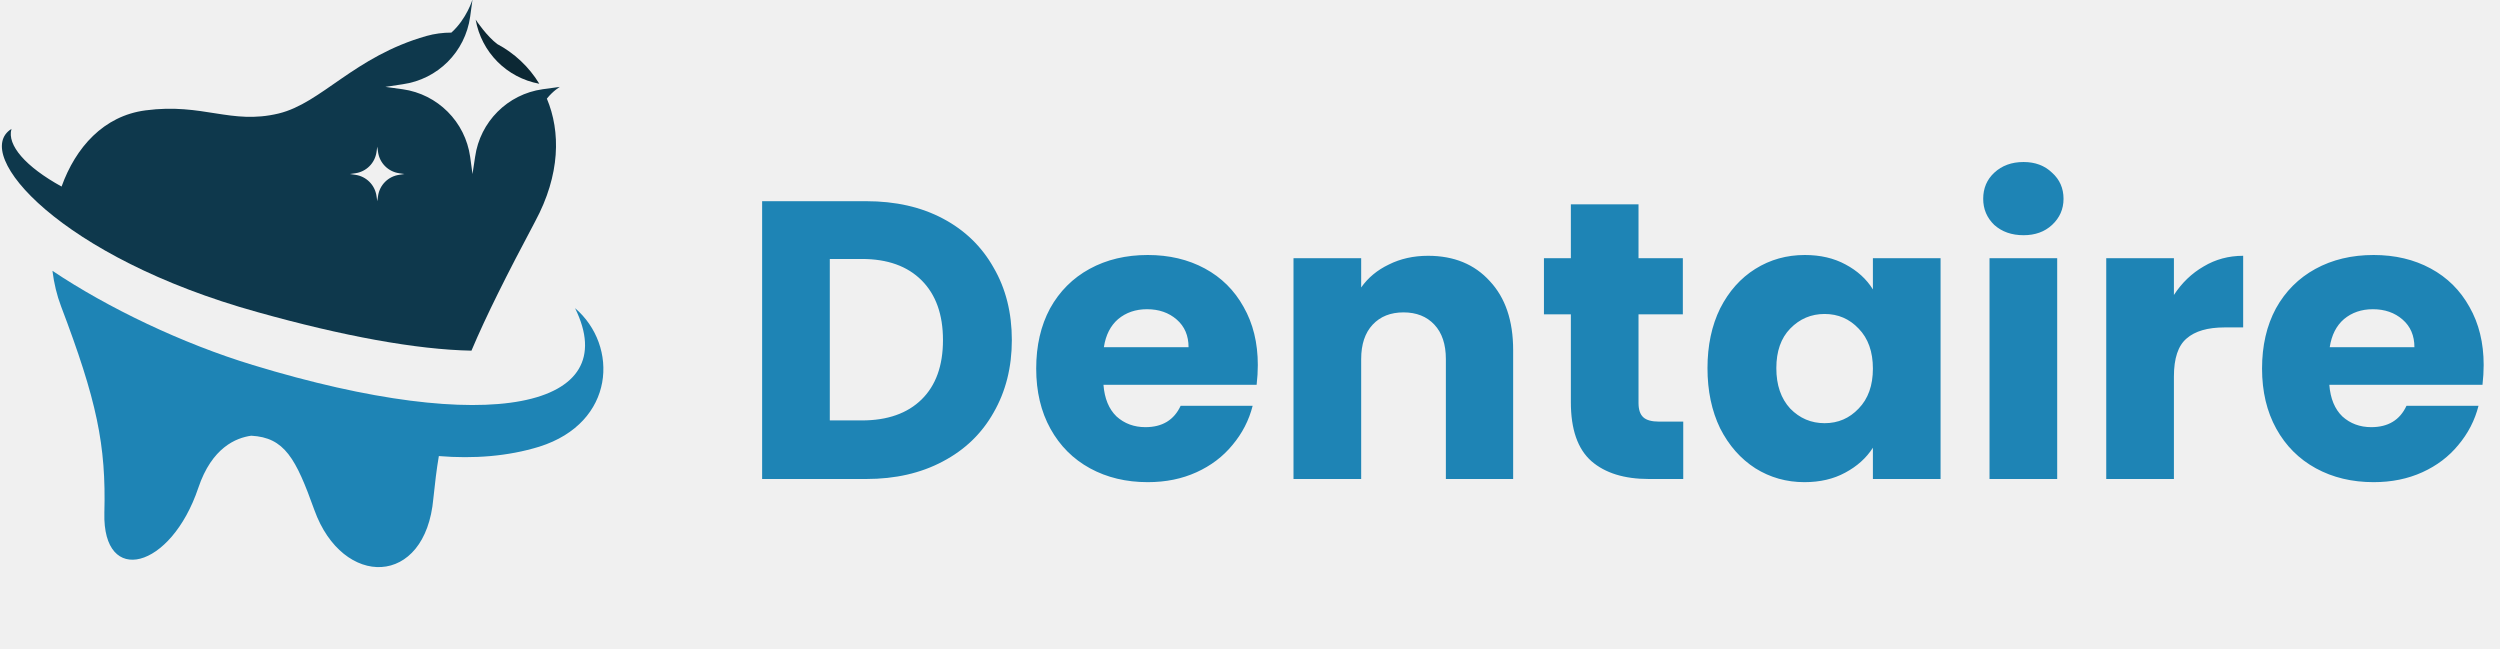
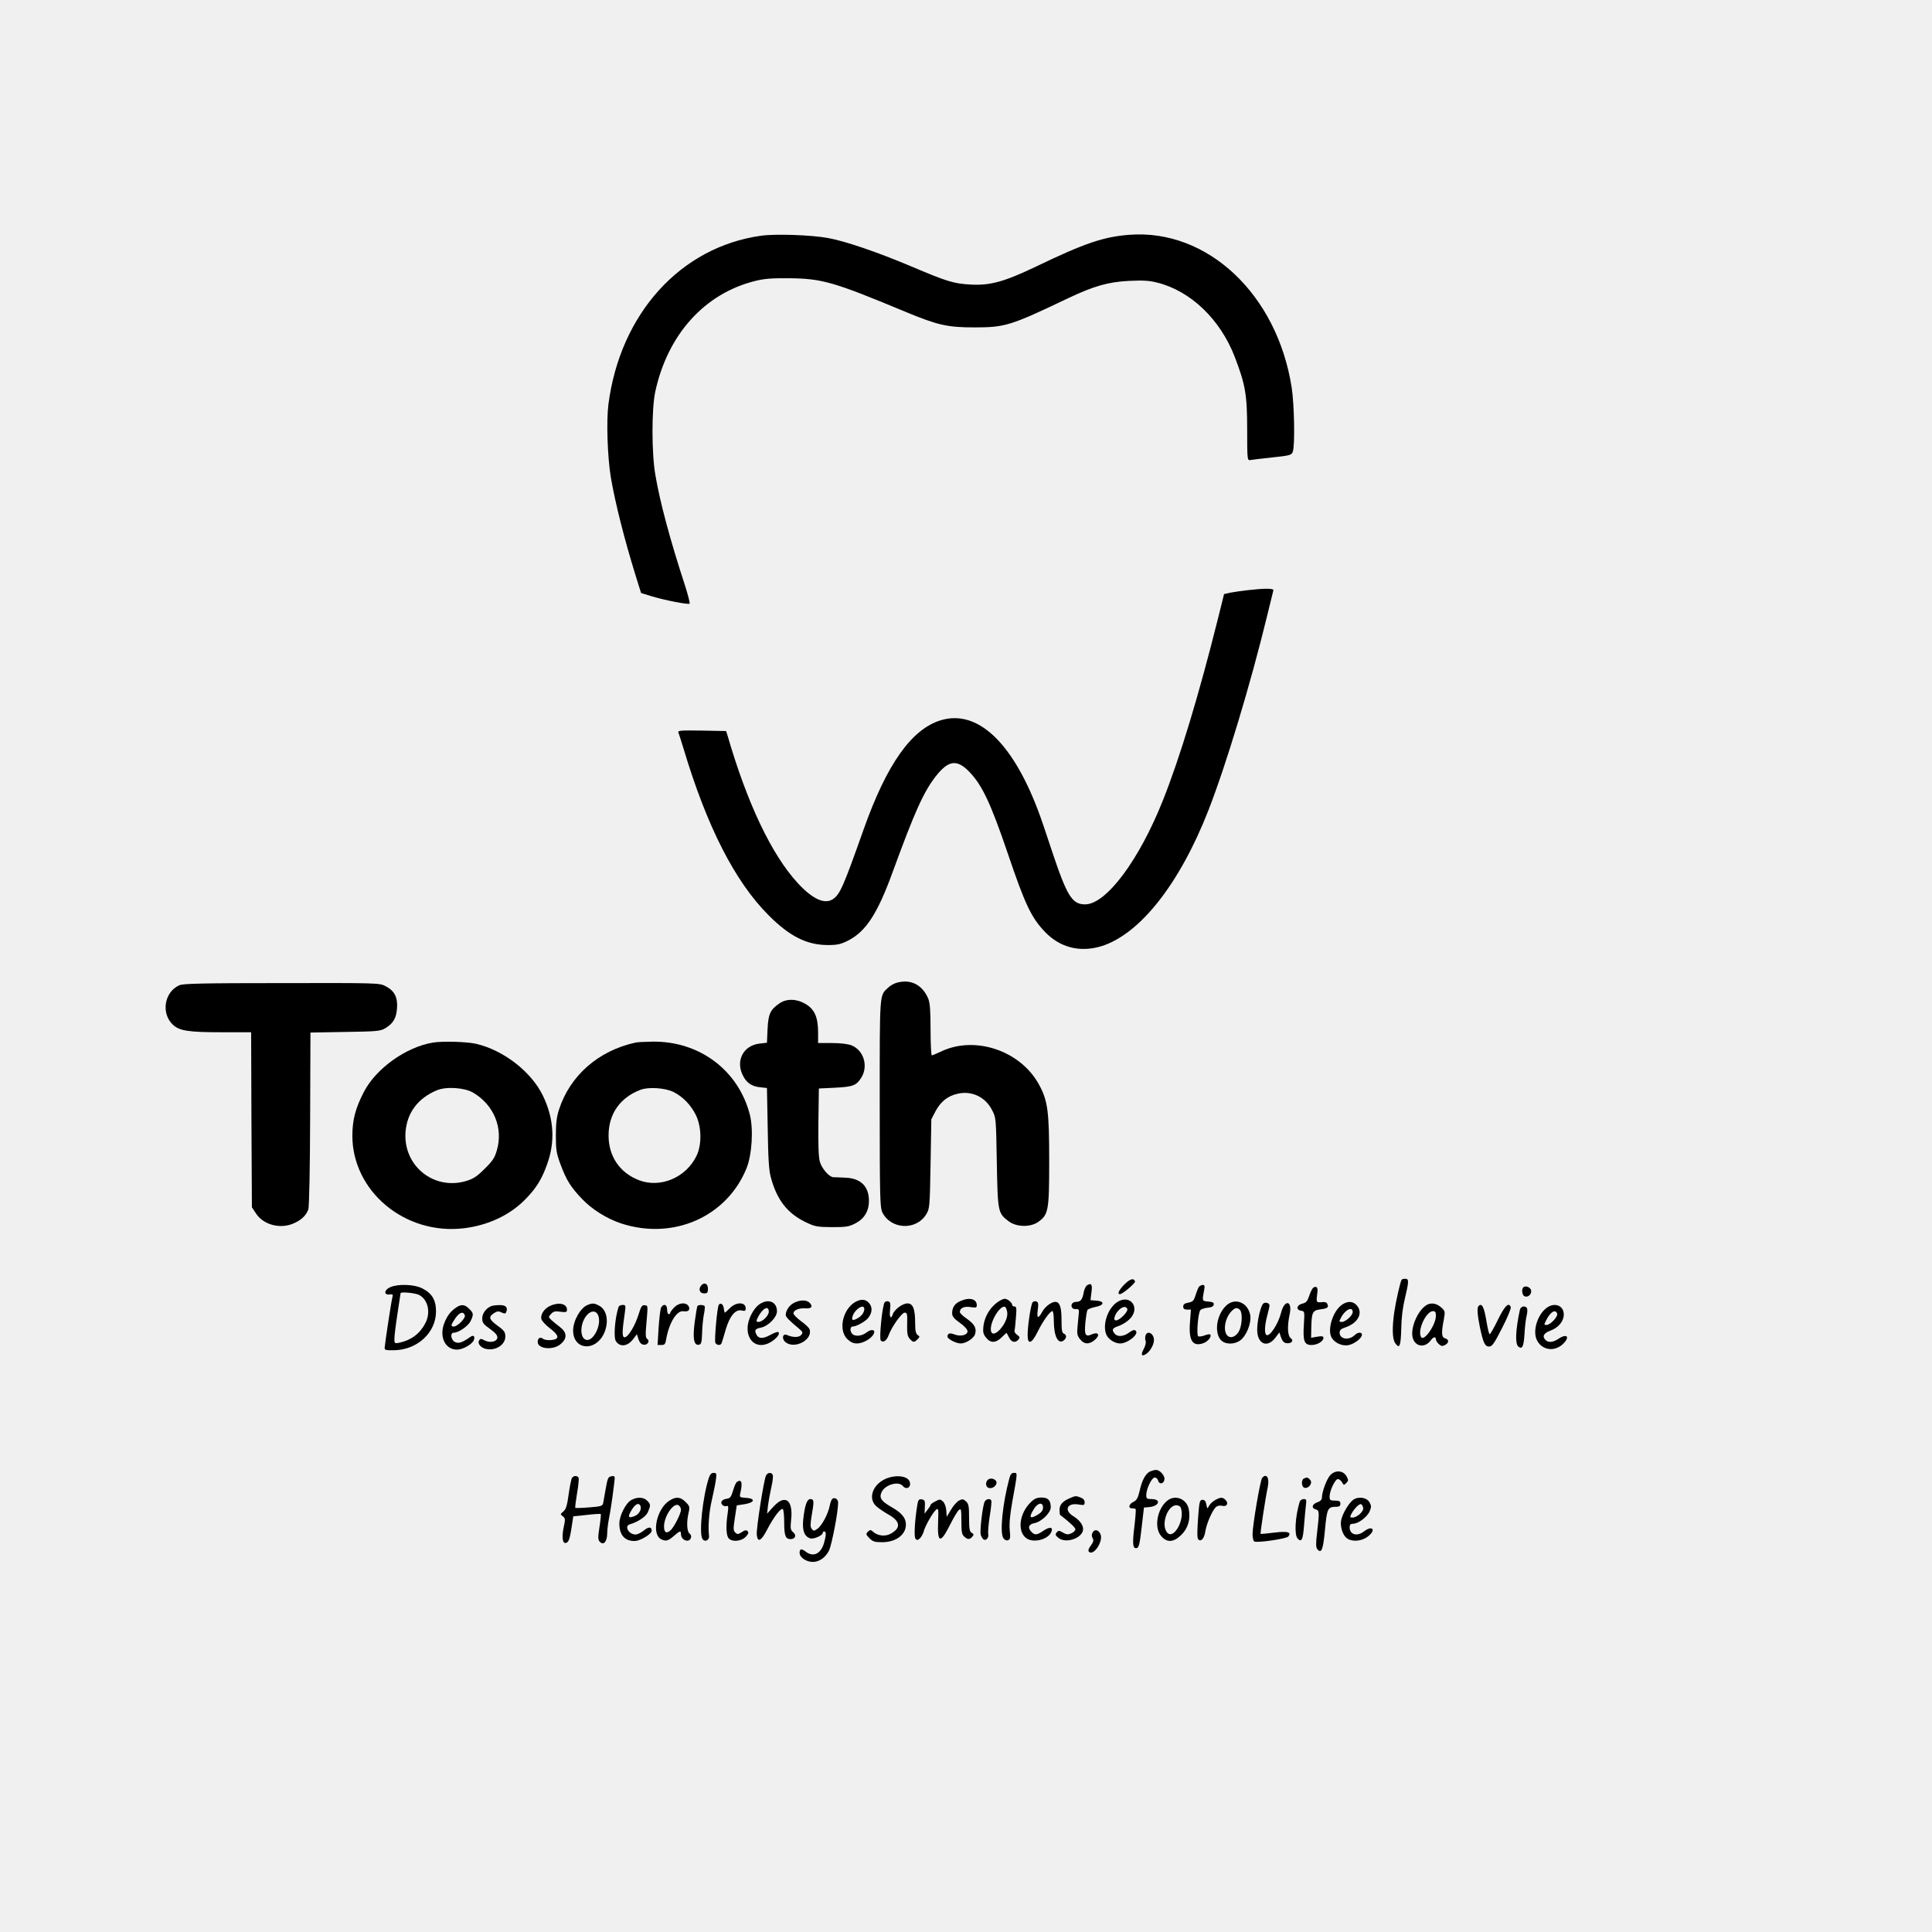
- <svg xmlns="http://www.w3.org/2000/svg" width="189" height="49" viewBox="0 0 189 49" fill="none">
-   <path d="M65.485 15.21C67.699 15.21 69.634 15.648 71.289 16.526C72.945 17.404 74.221 18.64 75.118 20.236C76.036 21.811 76.495 23.636 76.495 25.711C76.495 27.765 76.036 29.59 75.118 31.186C74.221 32.781 72.934 34.018 71.259 34.895C69.604 35.773 67.679 36.212 65.485 36.212H57.617V15.21H65.485ZM65.156 31.784C67.091 31.784 68.596 31.255 69.674 30.198C70.751 29.141 71.289 27.645 71.289 25.711C71.289 23.776 70.751 22.27 69.674 21.193C68.596 20.116 67.091 19.578 65.156 19.578H62.733V31.784H65.156ZM95.091 27.596C95.091 28.074 95.061 28.573 95.001 29.091H83.422C83.502 30.128 83.831 30.926 84.41 31.485C85.008 32.023 85.736 32.293 86.594 32.293C87.87 32.293 88.758 31.754 89.257 30.677H94.701C94.422 31.774 93.914 32.761 93.176 33.639C92.458 34.517 91.55 35.205 90.453 35.703C89.356 36.202 88.13 36.451 86.773 36.451C85.138 36.451 83.682 36.102 82.405 35.404C81.129 34.706 80.132 33.709 79.414 32.412C78.695 31.116 78.337 29.6 78.337 27.865C78.337 26.13 78.686 24.614 79.384 23.317C80.102 22.021 81.099 21.024 82.375 20.326C83.652 19.627 85.118 19.278 86.773 19.278C88.389 19.278 89.825 19.617 91.082 20.296C92.338 20.974 93.315 21.941 94.013 23.198C94.731 24.454 95.091 25.92 95.091 27.596ZM89.855 26.249C89.855 25.372 89.556 24.674 88.957 24.155C88.359 23.636 87.611 23.377 86.713 23.377C85.856 23.377 85.128 23.626 84.529 24.125C83.951 24.624 83.592 25.332 83.453 26.249H89.855ZM107.961 19.338C109.916 19.338 111.472 19.976 112.629 21.253C113.805 22.509 114.394 24.245 114.394 26.459V36.212H109.308V27.147C109.308 26.03 109.018 25.162 108.44 24.544C107.862 23.926 107.084 23.616 106.106 23.616C105.129 23.616 104.351 23.926 103.773 24.544C103.195 25.162 102.905 26.03 102.905 27.147V36.212H97.789V19.518H102.905V21.732C103.424 20.994 104.122 20.415 105 19.996C105.877 19.558 106.864 19.338 107.961 19.338ZM127.253 31.874V36.212H124.65C122.795 36.212 121.349 35.763 120.312 34.865C119.275 33.948 118.757 32.462 118.757 30.408V23.766H116.722V19.518H118.757V15.449H123.872V19.518H127.223V23.766H123.872V30.468C123.872 30.966 123.992 31.325 124.232 31.545C124.471 31.764 124.87 31.874 125.428 31.874H127.253ZM129.086 27.835C129.086 26.119 129.405 24.614 130.043 23.317C130.701 22.021 131.589 21.024 132.706 20.326C133.823 19.627 135.069 19.278 136.445 19.278C137.622 19.278 138.649 19.518 139.527 19.996C140.424 20.475 141.113 21.103 141.591 21.881V19.518H146.707V36.212H141.591V33.848C141.093 34.626 140.395 35.254 139.497 35.733C138.619 36.212 137.592 36.451 136.416 36.451C135.059 36.451 133.823 36.102 132.706 35.404C131.589 34.686 130.701 33.679 130.043 32.382C129.405 31.066 129.086 29.55 129.086 27.835ZM141.591 27.865C141.591 26.588 141.232 25.581 140.514 24.843C139.816 24.105 138.959 23.736 137.941 23.736C136.924 23.736 136.056 24.105 135.338 24.843C134.64 25.561 134.291 26.558 134.291 27.835C134.291 29.111 134.64 30.128 135.338 30.886C136.056 31.624 136.924 31.993 137.941 31.993C138.959 31.993 139.816 31.624 140.514 30.886C141.232 30.148 141.591 29.141 141.591 27.865ZM152.981 17.782C152.084 17.782 151.346 17.523 150.767 17.005C150.209 16.466 149.93 15.808 149.93 15.03C149.93 14.232 150.209 13.574 150.767 13.056C151.346 12.517 152.084 12.248 152.981 12.248C153.859 12.248 154.577 12.517 155.135 13.056C155.714 13.574 156.003 14.232 156.003 15.03C156.003 15.808 155.714 16.466 155.135 17.005C154.577 17.523 153.859 17.782 152.981 17.782ZM155.524 19.518V36.212H150.408V19.518H155.524ZM164.348 22.3C164.946 21.383 165.694 20.665 166.592 20.146C167.489 19.607 168.486 19.338 169.583 19.338V24.753H168.177C166.901 24.753 165.943 25.032 165.305 25.591C164.667 26.13 164.348 27.087 164.348 28.463V36.212H159.232V19.518H164.348V22.3ZM187.765 27.596C187.765 28.074 187.735 28.573 187.676 29.091H176.097C176.177 30.128 176.506 30.926 177.085 31.485C177.683 32.023 178.411 32.293 179.269 32.293C180.545 32.293 181.433 31.754 181.931 30.677H187.376C187.097 31.774 186.589 32.761 185.851 33.639C185.133 34.517 184.225 35.205 183.128 35.703C182.031 36.202 180.804 36.451 179.448 36.451C177.813 36.451 176.357 36.102 175.08 35.404C173.804 34.706 172.806 33.709 172.088 32.412C171.37 31.116 171.011 29.6 171.011 27.865C171.011 26.13 171.36 24.614 172.059 23.317C172.777 22.021 173.774 21.024 175.05 20.326C176.327 19.627 177.793 19.278 179.448 19.278C181.064 19.278 182.5 19.617 183.756 20.296C185.013 20.974 185.99 21.941 186.688 23.198C187.406 24.454 187.765 25.92 187.765 27.596ZM182.53 26.249C182.53 25.372 182.231 24.674 181.632 24.155C181.034 23.636 180.286 23.377 179.388 23.377C178.531 23.377 177.803 23.626 177.204 24.125C176.626 24.624 176.267 25.332 176.127 26.249H182.53Z" fill="#1E84B5" />
-   <g clip-path="url(#clip0_107_530)">
-     <path fill-rule="evenodd" clip-rule="evenodd" d="M0.868 9.744C0.513 10.967 1.933 12.604 4.655 14.103C5.72 11.144 7.831 8.758 11.006 8.343C15.346 7.771 17.456 9.448 21.066 8.58C24.32 7.791 26.766 4.28 32.23 2.722C32.861 2.544 33.492 2.465 34.124 2.465C35.288 1.42 35.721 -0.04 35.721 -0.04L35.544 1.262C35.169 3.925 33.098 5.996 30.435 6.371L29.133 6.568L30.435 6.746C33.098 7.121 35.169 9.211 35.544 11.854L35.721 13.156L35.919 11.854C36.293 9.211 38.365 7.121 41.027 6.746L42.329 6.568C42.329 6.568 41.836 6.844 41.343 7.456C42.388 9.941 42.369 13.196 40.455 16.746C38.325 20.75 36.767 23.847 35.642 26.51C31.481 26.431 25.918 25.405 19.448 23.591C4.596 19.468 -2.209 11.657 0.868 9.744ZM26.451 13.156L26.865 13.216C27.693 13.334 28.344 13.985 28.463 14.813L28.522 15.208L28.581 14.813C28.699 13.985 29.35 13.334 30.179 13.216L30.573 13.156L30.179 13.097C29.35 12.979 28.699 12.328 28.581 11.499L28.522 11.085L28.463 11.499C28.344 12.328 27.693 12.979 26.865 13.097L26.451 13.156Z" fill="#0E384C" />
-     <path d="M43.474 23.295C47.162 30.79 37.083 33.078 19.113 27.595C13.788 25.978 8.146 23.275 3.965 20.474C4.083 21.421 4.3 22.328 4.616 23.157C7.318 30.278 8.028 33.631 7.89 38.779C7.752 44.361 12.92 43.039 14.991 36.885C16.017 33.828 17.851 33.098 18.995 32.94C21.52 33.078 22.368 34.657 23.768 38.562C25.899 44.479 32.171 44.42 32.763 37.674C32.881 36.57 33 35.505 33.177 34.479C35.82 34.696 38.404 34.499 40.771 33.769C46.531 31.954 46.787 26.135 43.474 23.295Z" fill="#1E84B5" />
-     <path d="M40.771 6.332C39.982 5.03 38.858 4.004 37.596 3.333C36.826 2.761 35.998 1.558 35.959 1.479C36.392 3.945 38.306 5.878 40.771 6.332Z" fill="#0C2834" />
+ <svg xmlns="http://www.w3.org/2000/svg" version="1.0" width="1254pt" height="1254pt" viewBox="0 0 1254 1254" preserveAspectRatio="xMidYMid meet">
+   <g transform="translate(0,1254) scale(0.1,-0.1)" fill="#000000" stroke="none">
+     <path d="M4940 11010 c-523 -73 -915 -506 -991 -1095 -14 -110 -6 -342 16 -475 28 -164 87 -398 161 -637 l35 -112 65 -20 c83 -26 242 -57 250 -49 3 4 -10 55 -29 115 -99 303 -163 543 -193 719 -25 141 -25 430 -1 541 80 371 319 637 647 719 58 15 108 19 220 18 216 -2 289 -23 755 -217 212 -88 274 -102 450 -102 199 0 234 11 605 188 171 81 262 107 400 114 88 4 130 2 180 -11 218 -54 411 -239 505 -484 68 -178 80 -243 80 -469 0 -197 1 -202 20 -199 11 2 76 10 143 17 115 12 125 15 133 37 15 38 10 306 -7 416 -94 605 -546 1031 -1054 992 -167 -13 -289 -54 -605 -206 -207 -99 -299 -124 -424 -117 -111 6 -153 19 -389 119 -218 92 -426 163 -537 183 -107 20 -343 28 -435 15z" />
+     <path d="M8095 8709 c-38 -4 -88 -12 -110 -16 l-40 -9 -37 -149 c-126 -505 -249 -911 -358 -1185 -155 -392 -370 -680 -507 -680 -85 0 -118 54 -218 355 -34 105 -74 221 -89 259 -169 444 -395 652 -630 581 -190 -58 -351 -286 -501 -710 -130 -367 -152 -418 -197 -450 -54 -37 -132 -3 -230 103 -170 185 -328 517 -457 962 l-8 25 -157 3 c-138 2 -158 1 -153 -13 4 -8 18 -54 33 -102 152 -508 334 -865 553 -1084 137 -137 247 -192 382 -193 65 0 86 5 134 29 115 59 190 173 289 445 145 397 201 520 281 623 82 103 136 110 216 28 84 -87 139 -204 249 -527 114 -337 154 -420 243 -513 98 -102 227 -134 364 -93 251 77 510 405 697 884 116 298 274 822 381 1263 20 83 38 156 40 163 5 14 -57 14 -170 1z" />
+     <path d="M5816 6160 c-16 -5 -40 -19 -53 -32 -55 -51 -53 -24 -53 -748 0 -602 2 -676 16 -707 54 -113 219 -122 285 -16 23 37 24 45 29 328 l5 290 27 52 c34 63 78 99 144 114 91 21 180 -21 223 -106 26 -49 26 -52 31 -340 6 -323 7 -329 77 -382 50 -38 141 -40 192 -4 66 48 71 71 71 397 0 320 -9 390 -66 494 -120 221 -417 321 -638 214 -28 -13 -53 -24 -58 -24 -4 0 -8 74 -8 165 0 127 -4 174 -15 203 -39 92 -116 130 -209 102z" />
+     <path d="M1164 6145 c-97 -43 -120 -181 -43 -255 43 -41 101 -50 319 -50 l190 0 2 -568 3 -568 27 -41 c48 -73 157 -102 243 -64 51 22 81 51 96 90 6 14 11 270 12 587 l2 562 225 4 c204 3 228 5 259 23 53 31 74 67 78 132 5 71 -17 113 -76 143 -39 20 -55 20 -673 19 -515 0 -639 -3 -664 -14z" />
+     <path d="M5060 6028 c-61 -42 -73 -69 -78 -167 l-4 -89 -51 -6 c-98 -13 -149 -102 -111 -194 24 -56 58 -83 117 -89 l45 -5 5 -262 c3 -202 8 -275 21 -321 40 -145 107 -230 224 -287 62 -30 75 -32 172 -33 91 0 111 3 151 24 59 30 89 80 89 147 0 94 -54 147 -154 150 -33 2 -68 3 -77 3 -28 2 -75 56 -88 102 -8 30 -11 113 -9 259 l3 215 105 5 c117 6 138 14 171 66 46 75 15 177 -64 209 -24 9 -70 15 -127 15 l-90 0 0 73 c-1 96 -23 146 -82 181 -58 34 -122 35 -168 4z" />
+     <path d="M2810 5773 c-175 -29 -369 -168 -448 -320 -55 -106 -74 -180 -75 -282 -1 -364 343 -650 726 -603 161 20 304 89 404 195 66 69 100 125 133 217 55 149 46 298 -26 448 -75 155 -254 295 -434 337 -60 14 -219 18 -280 8z m261 -325 c135 -80 196 -229 154 -374 -14 -49 -27 -69 -80 -121 -50 -50 -74 -65 -121 -79 -209 -61 -407 99 -392 317 9 125 80 221 203 272 61 26 179 18 236 -15z" />
+     <path d="M4125 5773 c-242 -53 -426 -215 -497 -436 -15 -46 -20 -89 -20 -167 0 -93 3 -115 31 -190 37 -99 65 -145 139 -222 63 -67 161 -128 251 -158 338 -112 687 40 816 356 36 88 46 255 22 349 -74 288 -327 478 -631 474 -50 -1 -100 -3 -111 -6z m245 -320 c62 -31 114 -84 147 -151 37 -76 39 -192 4 -264 -68 -141 -233 -211 -372 -159 -126 48 -199 155 -199 291 0 140 75 247 209 297 52 19 156 12 211 -14z" />
+     <path d="M7297 4202 c-35 -36 -47 -62 -28 -62 17 0 102 72 98 83 -8 24 -33 16 -70 -21z" />
+     <path d="M9097 4233 c-9 -16 -37 -140 -47 -208 -15 -104 -13 -177 6 -203 28 -40 36 -20 39 93 1 71 10 142 24 198 26 110 27 127 2 127 -11 0 -22 -3 -24 -7z" />
+     <path d="M4551 4196 c-20 -24 -9 -51 19 -51 21 0 25 5 25 30 0 34 -24 45 -44 21z" />
+     <path d="M7058 4199 c-10 -5 -20 -26 -24 -47 -8 -47 -20 -62 -49 -62 -24 0 -38 -19 -26 -38 3 -6 15 -10 26 -9 14 2 19 -4 18 -18 -1 -11 -5 -49 -8 -85 -6 -57 -4 -68 15 -92 27 -35 60 -36 97 -4 36 31 22 54 -21 35 -41 -19 -49 -3 -41 78 4 38 10 74 13 80 4 6 27 15 52 20 58 11 62 37 6 41 l-38 3 6 49 c7 52 1 64 -26 49z" />
+     <path d="M2532 4185 c-40 -18 -42 -52 -3 -47 21 3 23 1 17 -23 -7 -27 -46 -283 -49 -320 -2 -18 4 -20 64 -19 149 4 269 115 269 252 0 74 -26 118 -90 150 -52 26 -155 30 -208 7z m188 -50 c58 -30 77 -113 41 -183 -35 -68 -91 -110 -168 -127 -32 -6 -33 -6 -33 27 0 18 9 91 20 162 11 71 20 130 20 132 0 11 95 2 120 -11z" />
+     <path d="M7782 4188 c-5 -7 -15 -32 -22 -55 -11 -35 -17 -42 -46 -48 -25 -4 -34 -11 -34 -25 0 -15 7 -20 25 -20 l25 0 -6 -80 c-10 -121 16 -163 87 -138 29 10 56 44 44 56 -3 3 -20 1 -37 -6 -17 -6 -35 -9 -41 -5 -12 8 -1 151 14 169 6 7 27 14 47 16 25 2 38 8 40 20 2 13 -5 17 -35 20 -41 3 -41 4 -28 71 6 29 4 37 -8 37 -8 0 -19 -6 -25 -12z" />
+     <path d="M8524 4182 c-6 -4 -18 -27 -26 -52 -12 -36 -20 -46 -47 -52 -37 -10 -40 -41 -4 -46 21 -3 21 -6 16 -91 -7 -106 3 -131 50 -131 37 0 77 24 77 46 0 11 -9 13 -40 8 l-40 -7 1 59 c2 105 8 118 56 125 49 6 58 12 49 34 -4 12 -16 16 -38 13 -35 -3 -36 -2 -27 66 4 30 -7 41 -27 28z" />
+     <path d="M9887 4184 c-13 -13 -7 -52 9 -58 22 -9 46 13 42 38 -3 21 -37 34 -51 20z" />
+     <path d="M5570 4098 c-93 -34 -136 -184 -71 -249 21 -20 39 -29 63 -29 38 0 92 30 108 60 16 30 -13 37 -46 11 -30 -23 -73 -28 -92 -9 -17 17 -15 48 3 48 23 0 77 30 98 53 26 31 31 64 14 91 -19 28 -44 36 -77 24z m40 -55 c-1 -23 -19 -47 -48 -62 -28 -15 -36 -10 -28 16 15 47 76 84 76 46z" />
+     <path d="M6233 4095 c-35 -15 -53 -41 -53 -79 0 -20 12 -35 50 -62 30 -21 50 -44 50 -55 0 -24 -44 -36 -83 -21 -33 13 -47 8 -47 -14 0 -15 56 -44 86 -44 32 0 83 32 92 58 13 39 -1 66 -52 102 -25 17 -46 37 -46 44 0 26 29 39 70 32 34 -5 40 -4 40 12 0 41 -47 54 -107 27z" />
+     <path d="M6468 4083 c-46 -36 -78 -92 -85 -151 -4 -38 -1 -52 17 -74 29 -37 63 -36 102 2 17 17 31 30 32 28 1 -2 8 -15 16 -30 15 -31 41 -36 60 -13 11 13 10 18 -8 31 -12 8 -19 20 -17 27 2 6 6 45 9 85 5 60 4 72 -9 72 -8 0 -15 4 -15 9 0 16 -30 41 -49 41 -10 0 -34 -12 -53 -27z m70 -64 c6 -68 -94 -178 -106 -117 -10 52 57 167 91 156 6 -3 13 -20 15 -39z" />
+     <path d="M7252 4089 c-63 -41 -99 -151 -70 -214 13 -29 55 -55 88 -55 49 0 124 60 102 82 -9 9 -19 6 -43 -11 -38 -28 -78 -30 -96 -5 -19 25 -13 34 32 49 21 8 52 27 68 44 72 72 3 164 -81 110z m65 -46 c6 -17 -50 -73 -72 -73 -12 0 -15 6 -10 23 16 50 71 84 82 50z" />
+     <path d="M4940 4081 c-23 -12 -45 -37 -63 -72 -69 -131 16 -248 129 -178 37 23 60 54 45 63 -5 3 -29 -6 -54 -20 -49 -27 -78 -23 -91 12 -9 22 -1 30 34 37 47 10 103 67 103 106 0 57 -48 82 -103 52z m50 -55 c0 -25 -41 -66 -66 -66 -17 0 -17 5 -3 33 30 57 69 76 69 33z" />
+     <path d="M5154 4084 c-30 -15 -54 -50 -54 -79 0 -13 22 -36 85 -88 26 -22 28 -27 15 -42 -14 -17 -54 -17 -92 0 -29 12 -36 -25 -9 -47 59 -47 177 16 156 83 -3 10 -28 34 -56 54 -27 20 -49 43 -49 50 0 21 36 36 77 33 40 -3 52 11 28 36 -20 20 -61 20 -101 0z" />
+     <path d="M5742 4087 c-15 -19 -37 -236 -25 -248 16 -16 38 -1 51 35 21 56 85 146 104 146 16 0 18 -9 16 -75 -1 -60 2 -78 17 -95 22 -24 29 -25 50 -3 16 15 16 18 1 28 -12 9 -16 29 -16 77 0 92 -14 128 -50 128 -32 0 -85 -40 -95 -70 -12 -38 -24 -19 -18 28 4 39 2 50 -10 55 -9 3 -20 0 -25 -6z" />
+     <path d="M6702 4087 c-11 -15 -32 -151 -32 -213 0 -65 27 -56 65 22 33 67 80 134 96 134 5 0 9 -29 9 -64 0 -100 29 -156 66 -125 18 15 18 35 -1 43 -12 4 -15 24 -15 90 0 83 -12 116 -41 116 -25 0 -67 -32 -84 -64 -27 -49 -37 -45 -29 13 5 38 3 49 -9 54 -9 3 -20 0 -25 -6z" />
+     <path d="M7956 4063 c-58 -57 -75 -166 -35 -217 26 -33 87 -36 129 -6 40 29 73 111 65 163 -15 85 -102 118 -159 60z m92 -25 c17 -17 15 -94 -4 -134 -20 -42 -60 -56 -81 -29 -25 36 -11 109 29 153 24 25 38 28 56 10z" />
+     <path d="M8201 4080 c-17 -10 -41 -111 -41 -170 0 -93 64 -122 117 -54 l27 36 11 -33 c8 -23 19 -35 34 -37 33 -5 51 16 29 32 -21 16 -24 78 -7 156 19 90 -34 98 -56 9 -19 -74 -74 -157 -95 -144 -14 9 -12 61 5 125 8 30 15 60 15 66 0 16 -24 24 -39 14z" />
+     <path d="M8707 4069 c-56 -42 -92 -157 -65 -209 20 -37 71 -60 114 -50 38 9 84 45 84 67 0 18 -28 17 -46 -2 -38 -37 -99 -28 -99 15 0 17 9 25 39 35 79 27 113 90 76 138 -26 33 -64 35 -103 6z m73 -45 c0 -22 -46 -64 -70 -64 -20 0 -20 1 -5 29 26 51 75 74 75 35z" />
+     <path d="M3573 4065 c-40 -17 -67 -58 -59 -87 4 -13 29 -40 57 -61 60 -46 62 -70 6 -75 -21 -2 -45 2 -52 8 -18 15 -35 5 -35 -20 0 -46 100 -56 149 -14 44 37 42 75 -5 111 -20 15 -46 36 -56 46 -19 18 -19 19 -1 39 15 16 26 19 60 14 38 -5 43 -3 43 14 0 37 -51 50 -107 25z" />
+     <path d="M3814 4070 c-46 -18 -94 -102 -94 -166 0 -125 141 -140 199 -22 35 74 22 156 -30 183 -31 17 -44 18 -75 5z m70 -71 c21 -62 -35 -170 -81 -155 -43 14 -38 113 9 163 28 30 60 26 72 -8z" />
+     <path d="M4376 4054 c-14 -15 -26 -31 -26 -35 0 -5 -4 -9 -10 -9 -5 0 -10 14 -10 30 0 34 -23 41 -39 13 -5 -10 -12 -69 -16 -130 l-7 -113 25 0 c21 0 26 6 31 38 19 107 69 188 112 181 31 -5 46 9 34 32 -16 28 -62 25 -94 -7z" />
+     <path d="M4665 4070 c-10 -16 -29 -226 -22 -245 8 -18 36 -20 41 -2 3 6 14 45 26 86 26 89 64 135 105 125 20 -5 25 -3 25 14 0 42 -61 43 -102 2 -16 -16 -31 -30 -33 -30 -2 0 -5 12 -7 27 -3 28 -22 41 -33 23z" />
+     <path d="M9254 4066 c-58 -41 -103 -156 -83 -214 19 -56 81 -61 117 -10 15 21 32 24 32 5 0 -8 9 -22 19 -31 15 -14 24 -15 40 -6 27 14 27 36 1 43 -23 6 -26 34 -9 120 10 56 9 58 -18 82 -32 28 -69 32 -99 11z m66 -66 c0 -59 -77 -169 -96 -139 -26 43 32 169 78 169 13 0 18 -8 18 -30z" />
+     <path d="M2960 4053 c-37 -26 -57 -53 -76 -100 -35 -89 5 -173 82 -173 39 0 101 36 110 63 8 25 -3 34 -24 19 -51 -36 -75 -44 -98 -33 -28 13 -34 61 -8 61 31 0 93 43 109 76 20 43 19 51 -10 79 -28 29 -51 31 -85 8z m57 -50 c7 -18 -47 -73 -72 -73 -21 0 -19 10 10 53 27 39 52 48 62 20z" />
+     <path d="M3190 4063 c-34 -13 -60 -47 -60 -80 0 -28 7 -38 51 -69 37 -27 49 -42 47 -58 -4 -26 -50 -34 -85 -15 -20 11 -26 11 -33 -1 -13 -21 11 -49 47 -56 62 -12 123 28 123 81 0 28 -7 39 -50 70 -56 41 -61 57 -25 81 21 14 31 15 51 5 20 -9 26 -8 30 4 12 29 -4 45 -43 44 -21 0 -45 -3 -53 -6z" />
+     <path d="M4015 4058 c-24 -75 -34 -199 -17 -224 27 -40 77 -33 113 16 l23 30 10 -32 c8 -23 18 -34 34 -36 25 -4 43 25 22 38 -9 6 -11 27 -6 81 12 142 13 134 -10 137 -17 2 -23 -7 -39 -59 -23 -74 -68 -149 -91 -149 -17 0 -17 34 2 163 6 44 5 47 -15 47 -12 0 -23 -6 -26 -12z" />
+     <path d="M4527 4063 c-3 -5 -11 -52 -18 -105 -14 -107 -5 -153 28 -146 15 3 18 16 20 73 1 39 6 92 11 120 6 27 8 53 6 57 -7 10 -41 10 -47 1z" />
+     <path d="M9597 4063 c-11 -10 -8 -56 8 -135 22 -104 33 -128 60 -128 20 0 33 19 85 121 34 66 59 127 56 135 -13 34 -38 10 -83 -81 -25 -52 -50 -95 -54 -95 -4 0 -12 33 -19 73 -16 102 -31 133 -53 110z" />
+     <path d="M10036 4049 c-57 -45 -87 -143 -63 -202 30 -69 112 -85 170 -32 50 47 29 73 -28 35 -34 -23 -65 -26 -83 -8 -24 24 -13 45 33 62 52 20 85 61 85 104 0 60 -62 82 -114 41z m71 -35 c7 -19 -44 -74 -69 -74 -17 0 -17 2 -3 29 28 56 60 76 72 45z" />
+     <path d="M9865 4038 c-28 -132 -32 -220 -10 -238 25 -21 35 0 40 81 2 41 8 93 13 114 11 49 6 65 -19 65 -11 0 -21 -9 -24 -22z" />
+     <path d="M7435 3871 c-3 -10 -3 -26 1 -35 4 -9 -2 -32 -12 -51 -21 -39 -15 -52 14 -34 26 16 52 61 52 91 0 43 -43 66 -55 29z" />
+     <path d="M7464 2989 c-29 -15 -52 -57 -67 -126 -11 -46 -19 -61 -40 -71 -31 -15 -36 -42 -9 -42 10 0 21 -2 23 -5 3 -2 -1 -53 -8 -112 -14 -116 -11 -146 15 -141 14 3 20 27 32 133 l15 130 35 3 c66 7 78 52 14 52 -30 0 -34 3 -34 28 1 40 36 112 55 112 9 0 19 -9 22 -20 7 -27 37 -22 41 7 4 25 -30 63 -55 62 -10 0 -27 -5 -39 -10z" />
+     <path d="M8636 2967 c-24 -24 -56 -110 -56 -149 0 -12 -11 -23 -30 -29 -34 -12 -40 -38 -10 -46 24 -6 24 -18 9 -149 -9 -72 -8 -98 1 -109 27 -32 38 -5 50 126 13 139 18 149 74 149 19 0 26 5 26 20 0 16 -7 20 -35 20 -32 0 -35 3 -35 28 1 38 36 112 54 112 8 0 20 -10 27 -21 10 -20 12 -20 27 -5 15 15 15 19 2 44 -22 38 -71 42 -104 9z" />
+     <path d="M4601 2948 c-40 -122 -65 -360 -42 -396 14 -24 46 -10 43 18 -7 64 0 157 19 237 11 48 23 107 26 131 5 38 3 42 -15 42 -14 0 -24 -10 -31 -32z" />
+     <path d="M4972 2963 c-14 -27 -64 -346 -60 -384 5 -54 29 -42 68 34 41 79 87 140 101 132 5 -4 9 -43 9 -89 0 -84 9 -106 41 -106 30 0 41 24 18 44 -18 15 -20 24 -14 82 8 71 -5 119 -34 127 -25 6 -50 -8 -89 -51 l-33 -37 6 55 c4 30 14 84 22 119 8 35 12 70 9 77 -8 20 -34 17 -44 -3z" />
+     <path d="M6551 2943 c-44 -164 -63 -355 -38 -387 8 -12 20 -17 30 -13 14 5 16 16 11 64 -4 40 1 98 16 183 36 199 35 190 11 190 -15 0 -23 -9 -30 -37z" />
+     <path d="M3713 2948 c-5 -7 -15 -55 -22 -107 -10 -75 -18 -98 -35 -112 -20 -17 -20 -18 -3 -31 16 -12 17 -19 7 -65 -14 -63 -10 -108 9 -108 20 0 29 21 41 101 l11 72 87 9 c48 6 89 8 91 6 3 -2 -1 -40 -8 -84 -11 -71 -10 -84 3 -97 23 -24 46 1 47 52 0 22 5 64 10 91 11 54 25 147 35 233 7 52 6 54 -17 50 -21 -3 -25 -11 -37 -78 -7 -41 -15 -85 -17 -96 -4 -19 -14 -22 -91 -28 -47 -4 -88 -5 -90 -3 -2 2 3 44 11 92 9 49 13 95 11 102 -7 16 -31 17 -43 1z" />
+     <path d="M5741 2938 c-79 -39 -106 -125 -55 -173 14 -13 50 -38 80 -55 80 -45 84 -89 11 -127 -34 -17 -81 -11 -109 14 -17 15 -20 15 -35 1 -14 -15 -13 -18 10 -42 22 -22 35 -26 82 -26 90 0 155 48 155 115 0 43 -28 76 -95 114 -65 37 -80 59 -63 96 22 48 110 74 138 40 24 -29 58 -7 44 29 -15 39 -98 46 -163 14z" />
+     <path d="M8192 2947 c-12 -15 -62 -306 -62 -365 0 -22 5 -44 11 -47 17 -11 208 17 221 32 23 29 -5 36 -94 25 -45 -6 -84 -9 -86 -8 -3 4 32 236 47 306 12 57 -9 91 -37 57z" />
+     <path d="M6417 2939 c-22 -13 -22 -48 -1 -56 20 -8 48 8 52 30 4 21 -29 38 -51 26z" />
+     <path d="M8463 2943 c-18 -7 -16 -52 2 -59 19 -8 45 13 45 36 0 14 -23 34 -33 29 -1 0 -8 -3 -14 -6z" />
+     <path d="M4784 2922 c-7 -4 -18 -29 -26 -57 -13 -43 -19 -50 -42 -53 -15 -2 -30 -10 -33 -19 -7 -17 16 -35 35 -28 10 4 11 -7 5 -48 -12 -78 -10 -142 6 -161 21 -26 83 -21 111 9 18 19 21 28 12 37 -8 8 -18 7 -38 -7 -23 -15 -28 -15 -42 -2 -13 13 -13 26 -2 96 l12 80 52 8 c66 11 71 37 8 41 -43 3 -43 3 -36 35 15 64 7 88 -22 69z" />
+     <path d="M6942 2815 c-46 -20 -65 -42 -65 -76 0 -16 2 -30 4 -32 59 -45 99 -82 99 -93 0 -8 -12 -20 -26 -26 -21 -10 -31 -9 -54 4 -26 15 -30 15 -42 1 -10 -13 -8 -19 12 -35 49 -40 160 0 160 57 0 28 -23 59 -65 85 -61 38 -38 87 35 75 36 -6 40 -5 40 14 0 14 -9 25 -26 31 -32 12 -32 12 -72 -5z" />
+     <path d="M4098 2804 c-36 -19 -78 -102 -78 -153 0 -75 36 -115 101 -113 36 1 109 45 109 67 0 26 -20 27 -51 1 -17 -14 -41 -26 -54 -26 -44 0 -75 55 -37 66 56 17 106 51 118 81 18 43 18 49 -6 73 -23 23 -64 25 -102 4z m57 -35 c13 -21 -5 -57 -35 -69 -37 -15 -46 -9 -30 22 26 50 52 69 65 47z" />
+     <path d="M4345 2800 c-82 -52 -118 -216 -55 -250 30 -16 47 -12 83 20 40 35 47 37 47 12 0 -23 19 -42 41 -42 24 0 34 32 15 46 -18 13 -21 76 -6 138 8 35 6 42 -20 67 -33 34 -63 36 -105 9z m75 -59 c0 -25 -45 -114 -68 -134 -27 -24 -42 -14 -42 26 1 70 66 161 97 135 7 -6 13 -18 13 -27z" />
+     <path d="M5403 2812 c-6 -4 -14 -25 -18 -47 -10 -52 -52 -131 -81 -149 -20 -14 -24 -14 -35 0 -10 13 -10 29 -1 85 17 96 16 109 -8 109 -23 0 -37 -43 -47 -137 -6 -68 8 -106 46 -118 22 -7 81 19 81 35 0 6 5 10 10 10 13 0 13 -25 -1 -73 -20 -73 -71 -97 -121 -57 -27 20 -38 18 -38 -10 0 -23 30 -49 67 -56 48 -10 98 20 124 72 18 39 59 249 59 310 0 23 -20 37 -37 26z" />
+     <path d="M6693 2792 c-77 -72 -93 -193 -30 -237 43 -30 133 -10 158 36 19 36 -4 43 -46 15 -44 -30 -58 -32 -79 -10 -28 27 -20 51 19 58 45 9 105 67 105 102 0 46 -17 64 -59 64 -29 0 -47 -7 -68 -28z m77 -37 c0 -18 -10 -31 -32 -45 -54 -33 -63 -21 -27 36 25 41 59 46 59 9z" />
+     <path d="M7577 2800 c-66 -52 -88 -174 -41 -229 38 -46 82 -43 133 8 43 43 59 100 47 165 -13 67 -87 97 -139 56z m87 -46 c30 -78 -49 -216 -91 -158 -38 52 6 174 62 174 13 0 26 -7 29 -16z" />
+     <path d="M7888 2804 c-15 -8 -33 -24 -40 -37 -12 -22 -12 -22 -18 8 -4 21 -11 30 -25 30 -18 0 -21 -10 -29 -123 -6 -87 -6 -126 2 -134 18 -18 39 7 46 55 8 50 46 136 69 156 10 8 27 11 41 7 30 -7 42 17 20 39 -19 18 -31 18 -66 -1z" />
+     <path d="M8783 2805 c-28 -20 -69 -89 -78 -132 -8 -41 10 -98 38 -118 34 -24 95 -19 134 11 35 26 44 54 17 54 -9 0 -27 -9 -41 -20 -45 -35 -93 -21 -93 27 0 17 6 23 23 23 33 0 92 44 107 81 12 27 11 36 -1 58 -18 32 -72 40 -106 16z m65 -52 c4 -24 -40 -63 -70 -63 -16 0 -17 3 -7 23 17 33 51 68 63 64 6 -2 12 -13 14 -24z" />
+     <path d="M5955 2778 c-17 -102 -24 -212 -13 -225 9 -11 14 -11 29 2 9 9 20 29 24 43 8 35 60 126 81 143 15 12 16 5 13 -78 -6 -141 15 -145 79 -17 22 44 47 86 56 93 14 12 16 5 16 -71 0 -70 3 -88 18 -101 23 -21 36 -21 53 -1 11 13 10 17 -4 25 -14 8 -17 26 -17 98 0 75 -3 90 -20 106 -18 16 -23 17 -46 5 -14 -8 -38 -35 -52 -60 l-27 -45 -3 41 c-2 25 -11 49 -22 59 -17 15 -21 15 -49 0 -17 -8 -31 -19 -31 -23 0 -4 -9 -18 -20 -32 l-19 -25 2 45 c2 39 -1 45 -20 48 -18 3 -23 -3 -28 -30z" />
+     <path d="M6391 2793 c-13 -27 -33 -191 -25 -216 4 -12 12 -25 18 -29 16 -11 36 12 30 36 -2 11 2 63 10 115 9 52 13 98 10 102 -9 15 -33 10 -43 -8z" />
+     <path d="M8436 2793 c-30 -99 -36 -217 -13 -240 25 -25 34 -8 41 84 4 49 9 107 12 131 5 37 4 42 -14 42 -11 0 -23 -8 -26 -17z" />
+     <path d="M7092 2593 c-7 -12 -7 -25 0 -37 8 -14 5 -25 -12 -48 -15 -20 -19 -33 -12 -40 29 -29 92 64 76 111 -11 31 -39 39 -52 14z" />
  </g>
-   <defs>
-     <clipPath id="clip0_107_530">
-       <rect width="45.761" height="43" fill="white" />
-     </clipPath>
-   </defs>
</svg>
